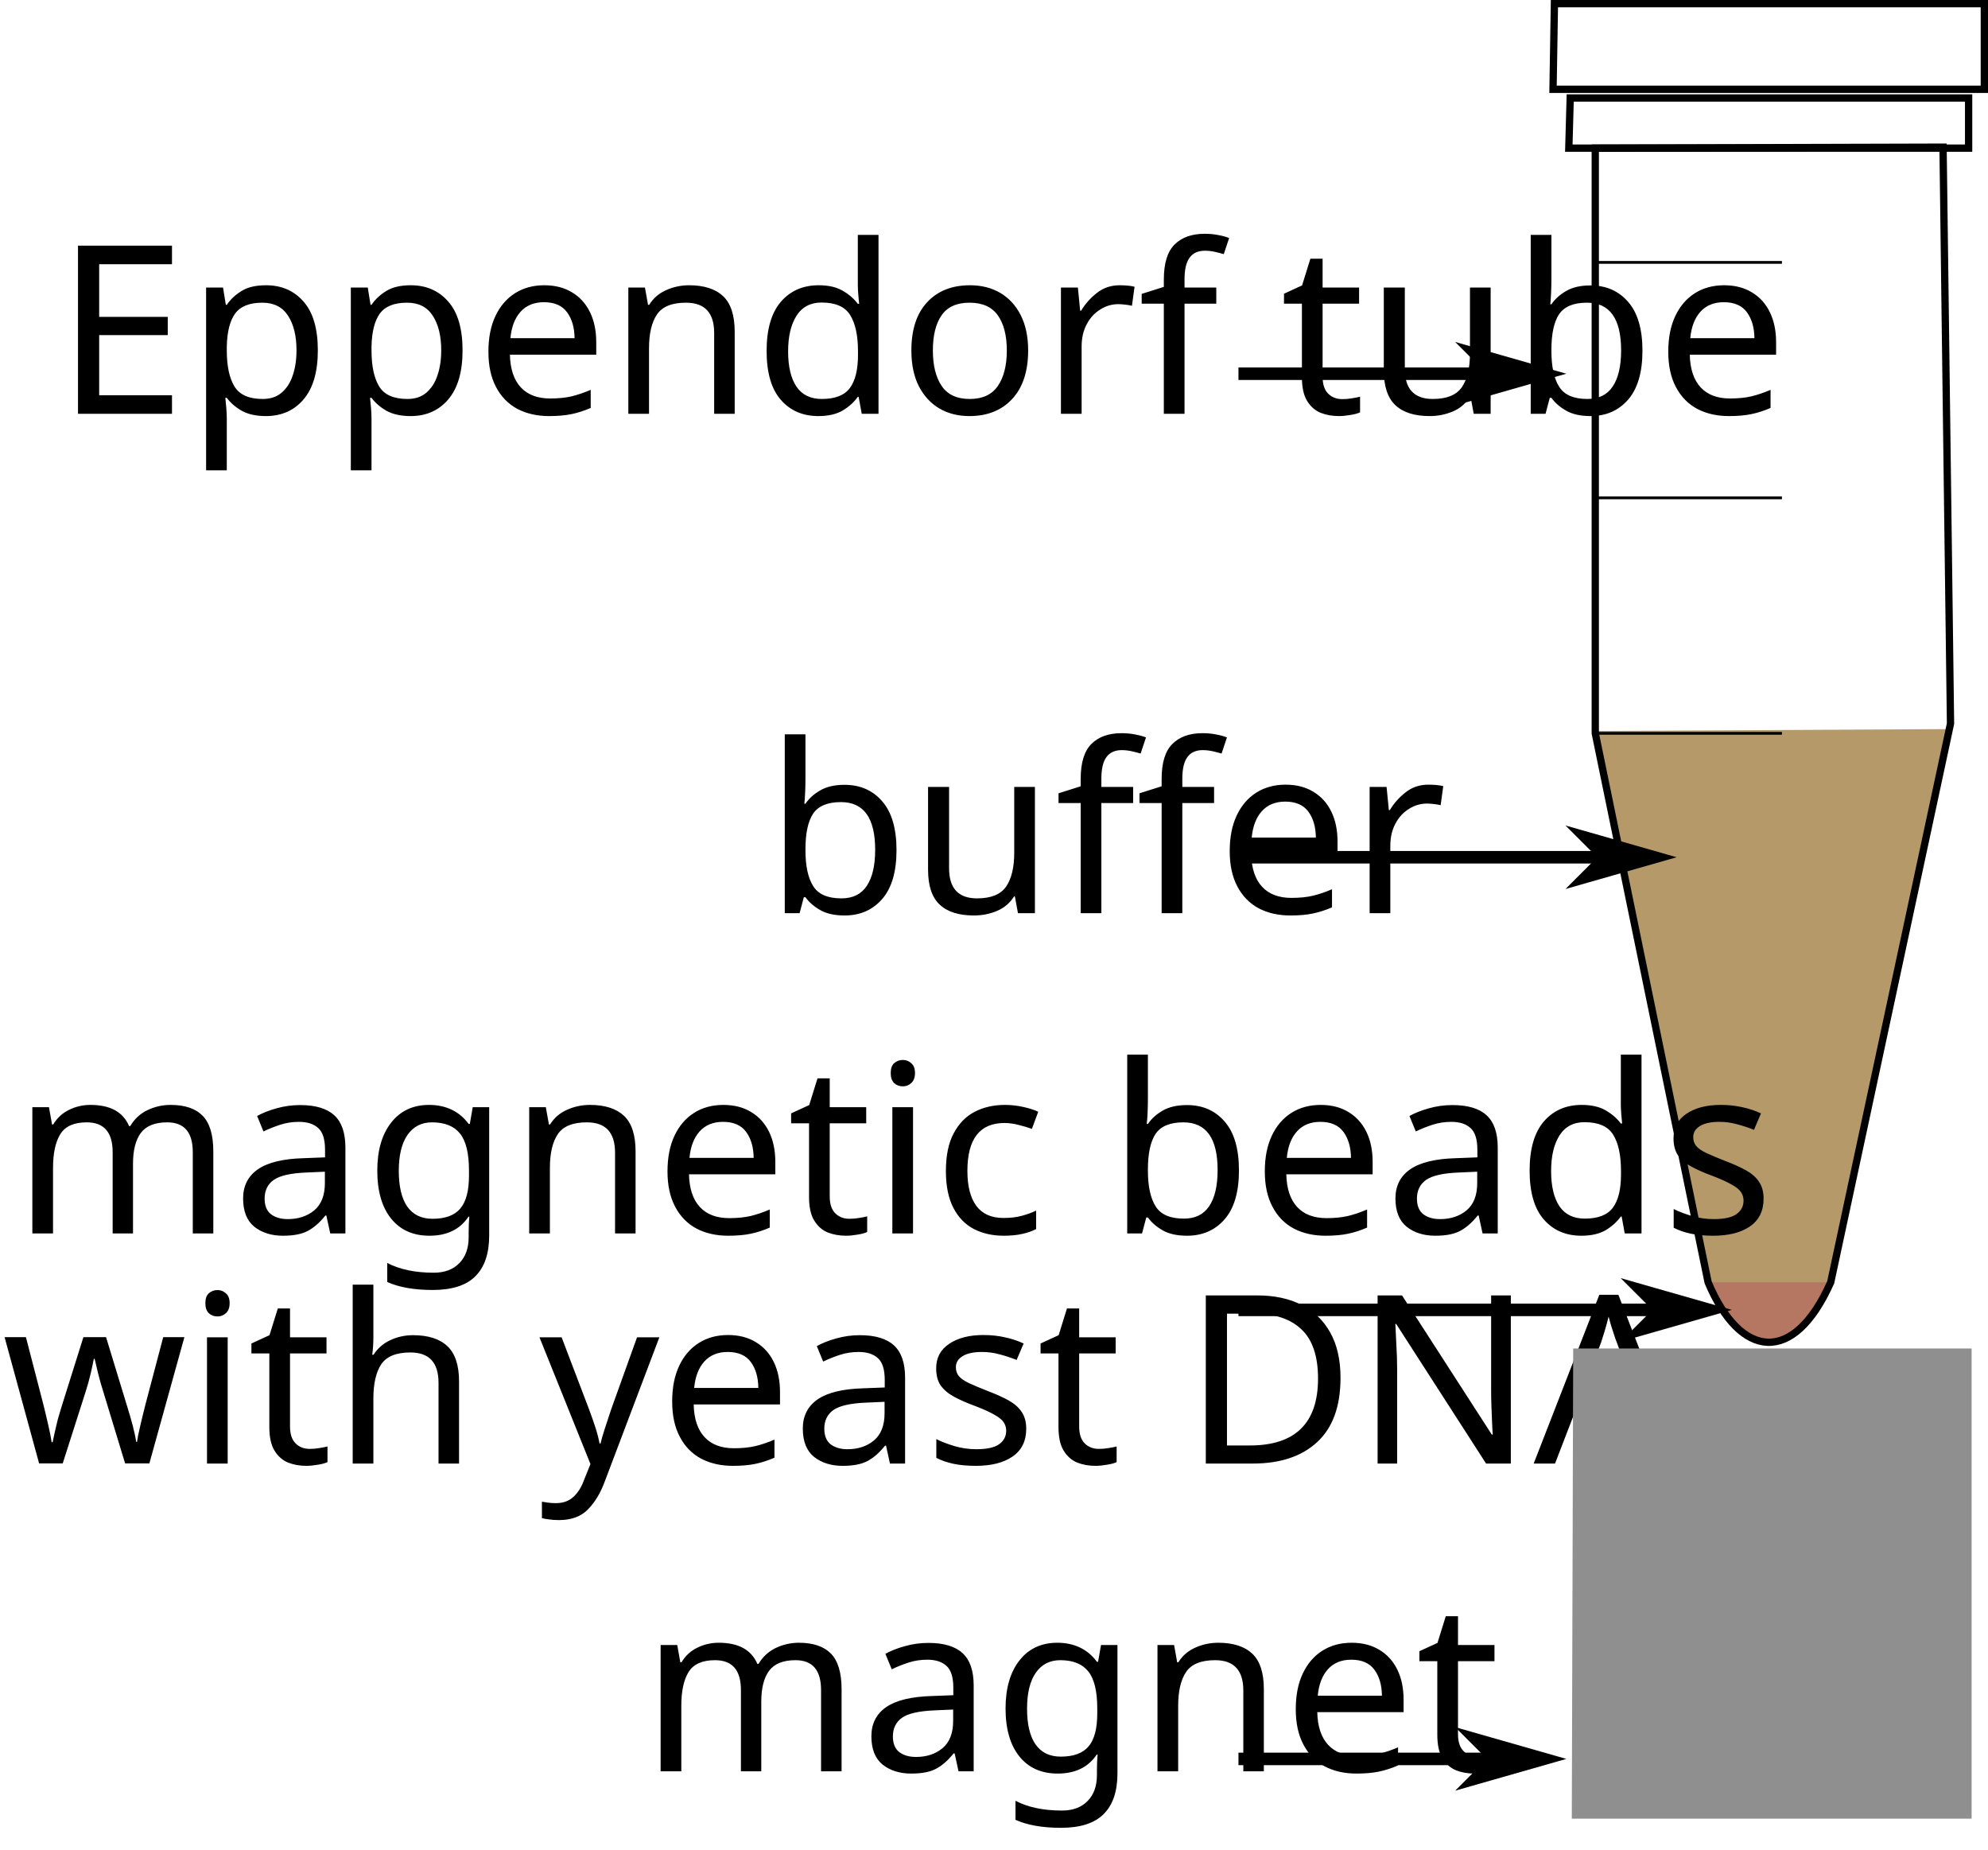
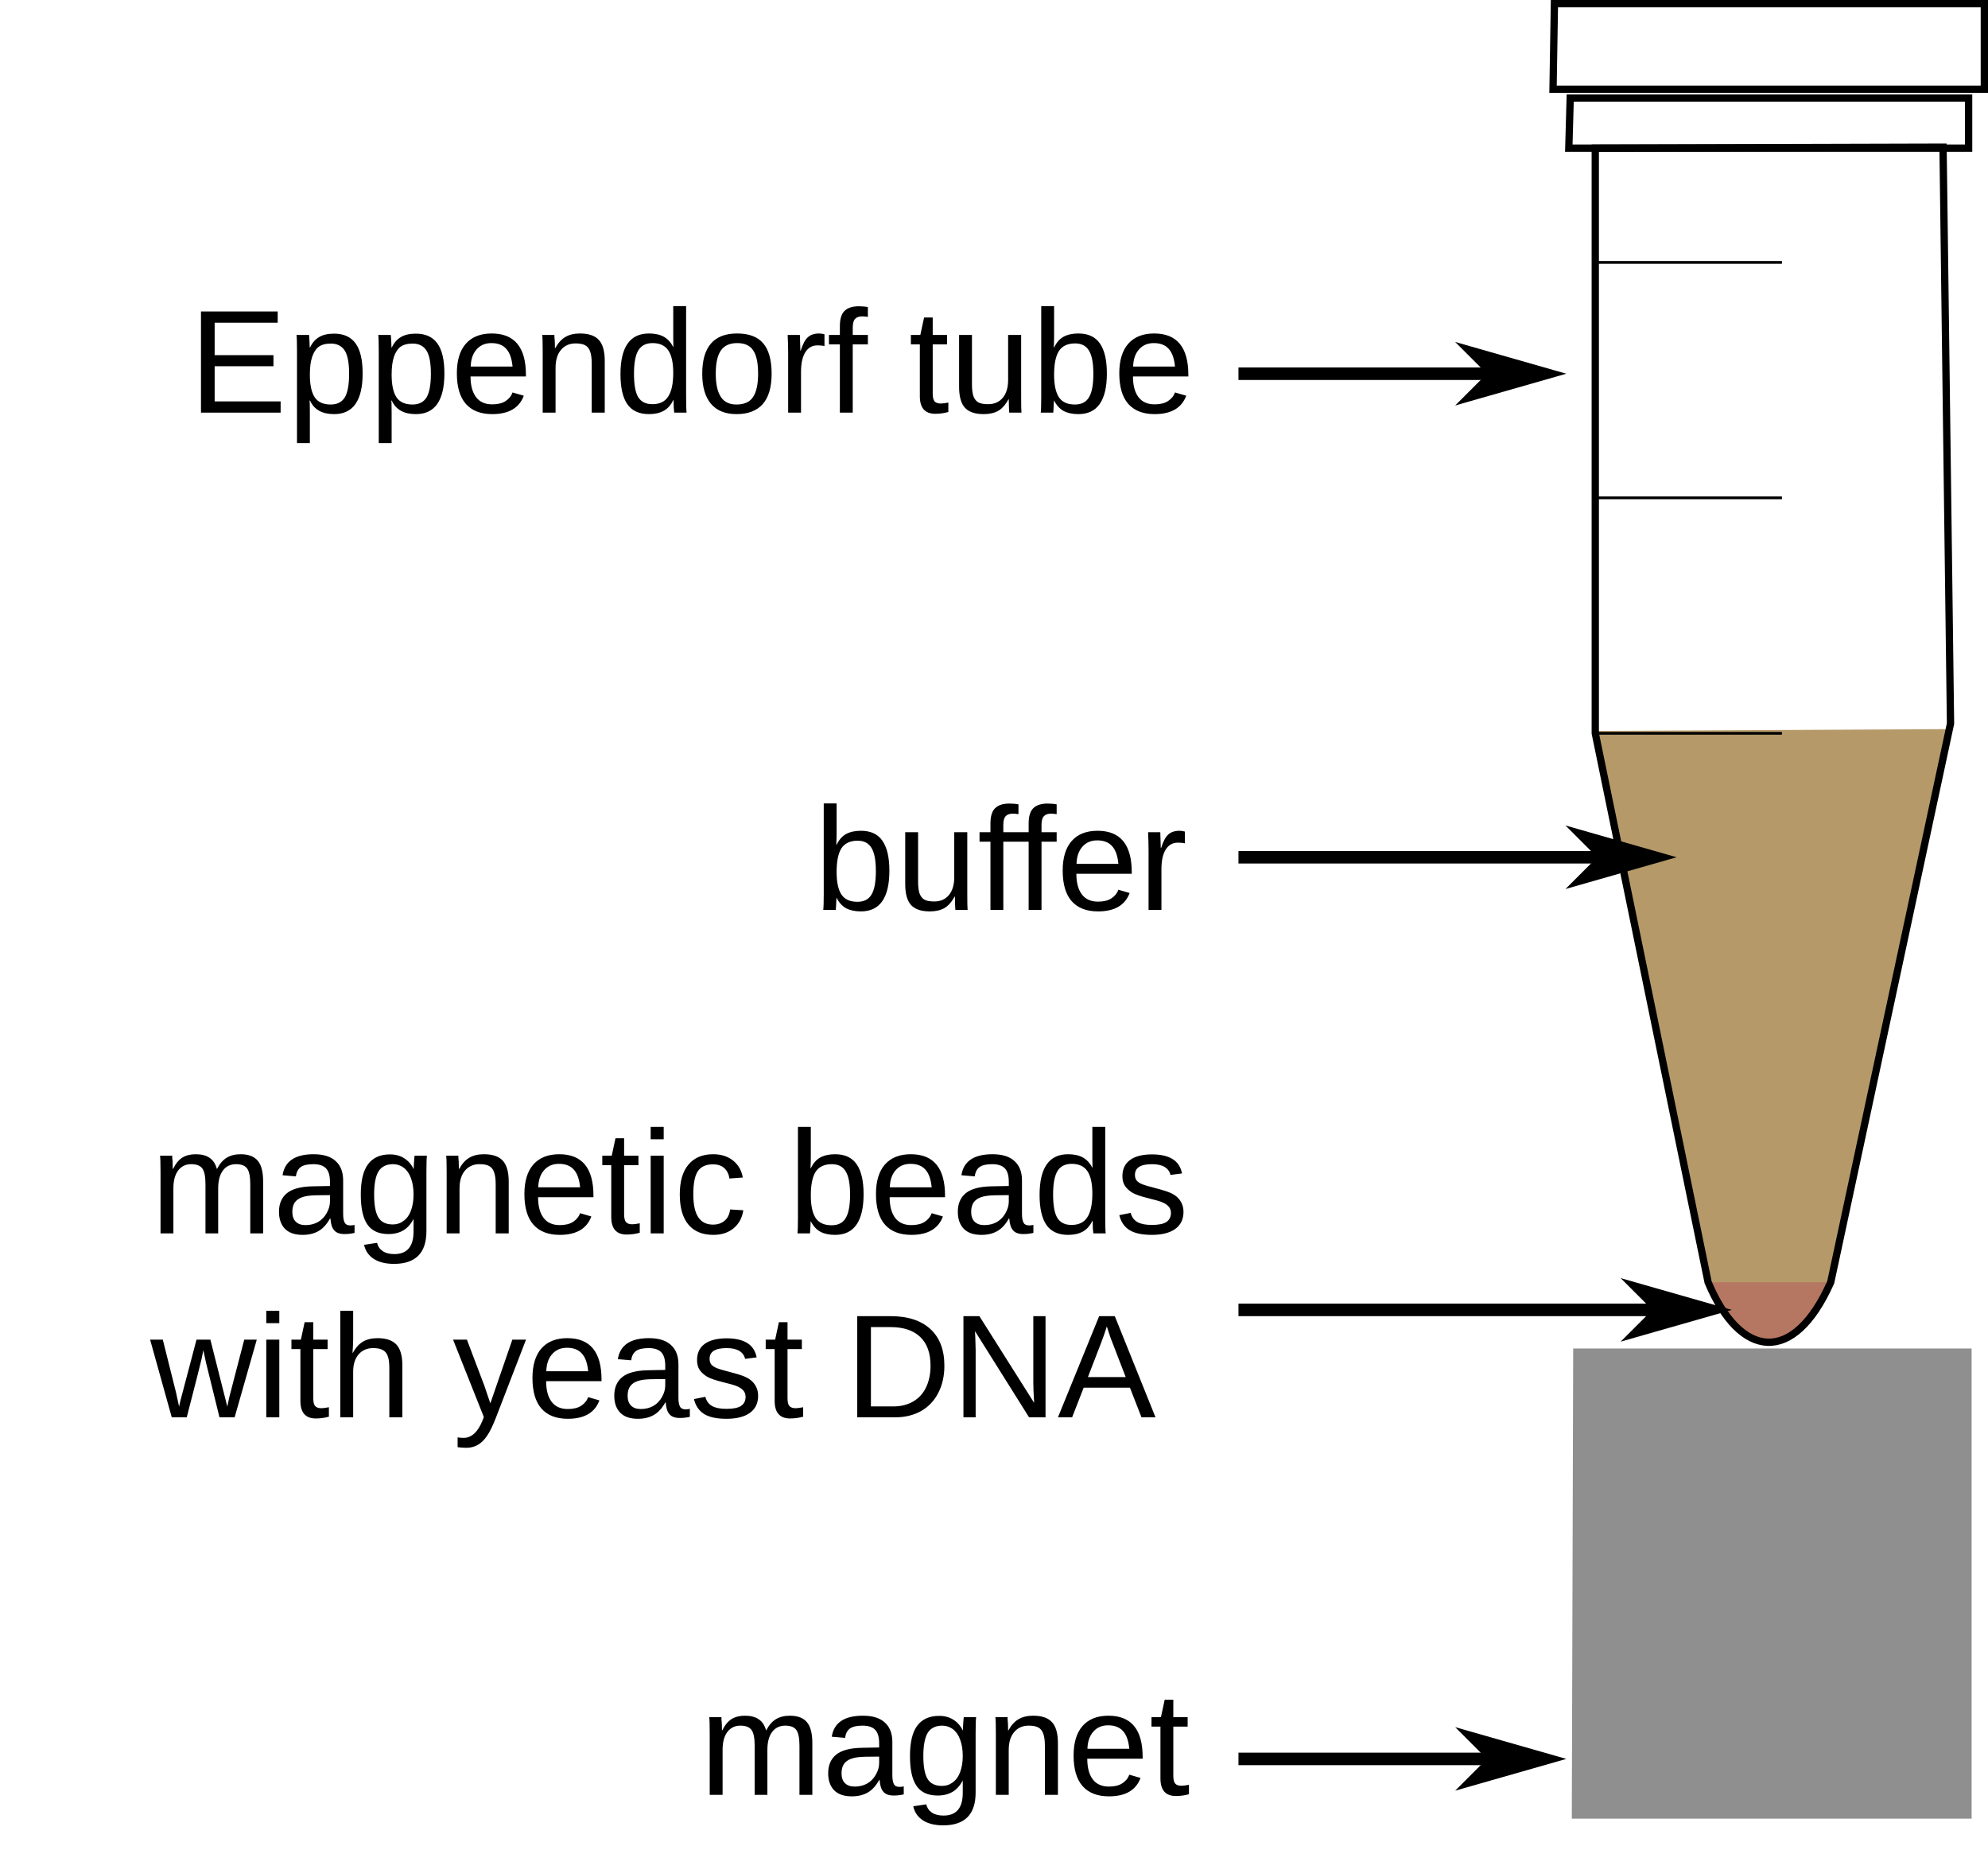
<svg xmlns="http://www.w3.org/2000/svg" width="190.709mm" height="177.421mm" viewBox="0 0 190.709 177.421" version="1.1" id="svg11843">
  <defs id="defs11837">
    <marker orient="auto" refY="0" refX="0" id="Arrow1Mend-9-5-6-2" style="overflow:visible">
      <path id="path4787-7-2-2-2" d="M 0,0 5,-5 -12.5,0 5,5 Z" style="fill:#000000;fill-opacity:1;fill-rule:evenodd;stroke:#000000;stroke-width:1pt;stroke-opacity:1" transform="matrix(-0.4,0,0,-0.4,-4,0)" />
    </marker>
    <marker orient="auto" refY="0" refX="0" id="Arrow1Mend-9-5-0" style="overflow:visible">
      <path id="path4787-7-2-3" d="M 0,0 5,-5 -12.5,0 5,5 Z" style="fill:#000000;fill-opacity:1;fill-rule:evenodd;stroke:#000000;stroke-width:1pt;stroke-opacity:1" transform="matrix(-0.4,0,0,-0.4,-4,0)" />
    </marker>
    <marker orient="auto" refY="0" refX="0" id="Arrow1Mend-9-5" style="overflow:visible">
      <path id="path4787-7-2" d="M 0,0 5,-5 -12.5,0 5,5 Z" style="fill:#000000;fill-opacity:1;fill-rule:evenodd;stroke:#000000;stroke-width:1pt;stroke-opacity:1" transform="matrix(-0.4,0,0,-0.4,-4,0)" />
    </marker>
    <marker orient="auto" refY="0" refX="0" id="Arrow1Mend-9-5-4" style="overflow:visible">
      <path id="path4787-7-2-6" d="M 0,0 5,-5 -12.5,0 5,5 Z" style="fill:#000000;fill-opacity:1;fill-rule:evenodd;stroke:#000000;stroke-width:1pt;stroke-opacity:1" transform="matrix(-0.4,0,0,-0.4,-4,0)" />
    </marker>
    <marker orient="auto" refY="0" refX="0" id="Arrow1Mend-9-5-4-3" style="overflow:visible">
      <path id="path4787-7-2-6-7" d="M 0,0 5,-5 -12.5,0 5,5 Z" style="fill:#000000;fill-opacity:1;fill-rule:evenodd;stroke:#000000;stroke-width:1pt;stroke-opacity:1" transform="matrix(-0.4,0,0,-0.4,-4,0)" />
    </marker>
    <marker orient="auto" refY="0" refX="0" id="Arrow1Mend-9-5-4-3-0" style="overflow:visible">
      <path id="path4787-7-2-6-7-2" d="M 0,0 5,-5 -12.5,0 5,5 Z" style="fill:#000000;fill-opacity:1;fill-rule:evenodd;stroke:#000000;stroke-width:1pt;stroke-opacity:1" transform="matrix(-0.4,0,0,-0.4,-4,0)" />
    </marker>
    <marker orient="auto" refY="0" refX="0" id="Arrow1Mend-9-5-4-9" style="overflow:visible">
      <path id="path4787-7-2-6-0" d="M 0,0 5,-5 -12.5,0 5,5 Z" style="fill:#000000;fill-opacity:1;fill-rule:evenodd;stroke:#000000;stroke-width:1pt;stroke-opacity:1" transform="matrix(-0.4,0,0,-0.4,-4,0)" />
    </marker>
  </defs>
  <g id="layer1" transform="translate(61.09994,-124.8359)">
    <path style="fill:#b59969;fill-opacity:1;fill-rule:evenodd;stroke:none;stroke-width:0.7;stroke-linecap:butt;stroke-linejoin:miter;stroke-miterlimit:4;stroke-dasharray:none;stroke-opacity:1" d="m 126.012,194.764 -11.493,52.832 c -3.571,8.009 -8.686,7.321 -11.76,0 l -10.824,-52.652 z" id="path16442-39" />
    <path style="fill:#b57761;fill-opacity:1;fill-rule:evenodd;stroke:none;stroke-width:0.7;stroke-linecap:butt;stroke-linejoin:miter;stroke-miterlimit:4;stroke-dasharray:none;stroke-opacity:1" d="m 114.52,247.822 c -3.571,8.009 -8.686,7.321 -11.76,0 z" id="path16442-3" />
    <path style="fill:none;fill-rule:evenodd;stroke:#000000;stroke-width:0.7;stroke-linecap:butt;stroke-linejoin:miter;stroke-miterlimit:4;stroke-dasharray:none;stroke-opacity:1" d="m 89.53,134.233 h 38.22 v 4.811 H 89.396 Z" id="path16421" />
    <path style="fill:none;fill-rule:evenodd;stroke:#000000;stroke-width:0.7;stroke-linecap:butt;stroke-linejoin:miter;stroke-miterlimit:4;stroke-dasharray:none;stroke-opacity:1" d="m 125.297,138.951 0.716,55.284 -11.493,53.588 c -3.571,8.009 -8.686,7.321 -11.76,0 L 91.935,195.17 v -56.127 z" id="path16442" />
    <path style="fill:none;fill-rule:evenodd;stroke:#000000;stroke-width:0.265px;stroke-linecap:butt;stroke-linejoin:miter;stroke-opacity:1" d="M 91.668,150.002 H 109.842" id="path16451" />
    <path style="fill:none;fill-rule:evenodd;stroke:#000000;stroke-width:0.265px;stroke-linecap:butt;stroke-linejoin:miter;stroke-opacity:1" d="M 91.668,172.586 H 109.842" id="path16451-5" />
    <path style="fill:none;fill-rule:evenodd;stroke:#000000;stroke-width:0.265px;stroke-linecap:butt;stroke-linejoin:miter;stroke-opacity:1" d="M 91.668,195.17 H 109.842" id="path16451-9" />
-     <text xml:space="preserve" style="font-style:normal;font-variant:normal;font-weight:normal;font-stretch:normal;font-size:22.578px;line-height:125%;font-family:Angelina;-inkscape-font-specification:Angelina;text-align:start;letter-spacing:0px;word-spacing:0px;text-anchor:start;fill:#000000;fill-opacity:1;stroke:none;stroke-width:0.381px;stroke-linecap:butt;stroke-linejoin:miter;stroke-opacity:1" x="-55.806" y="164.521" id="text5825-8-5-8">
-       <tspan x="-55.806" y="164.521" style="font-size:22.578px;text-align:start;text-anchor:start;stroke-width:0.381px" id="tspan4792-6-7-4">Eppendorf tube</tspan>
+     <text xml:space="preserve" style="font-style:normal;font-variant:normal;font-weight:normal;font-stretch:normal;font-size:14.111px;line-height:125%;font-family:Arial;-inkscape-font-specification:Arial;text-align:start;letter-spacing:0px;word-spacing:0px;text-anchor:start;fill:#000000;fill-opacity:1;stroke:none;stroke-width:0.381px;stroke-linecap:butt;stroke-linejoin:miter;stroke-opacity:1" x="-42.977" y="164.414" id="text5825-8-5-8">
+       <tspan x="-42.977" y="164.414" style="font-style:normal;font-variant:normal;font-weight:normal;font-stretch:normal;font-size:14.111px;font-family:Arial;-inkscape-font-specification:Arial;text-align:start;text-anchor:start;stroke-width:0.381px" id="tspan4792-6-7-4">Eppendorf tube</tspan>
    </text>
    <path style="fill:none;fill-rule:evenodd;stroke:#000000;stroke-width:1.2;stroke-linecap:butt;stroke-linejoin:miter;stroke-miterlimit:4;stroke-dasharray:none;stroke-opacity:1;marker-end:url(#Arrow1Mend-9-5-4)" d="M 57.707,160.68 H 86.793" id="path4776-2-2-4" />
-     <text xml:space="preserve" style="font-style:normal;font-variant:normal;font-weight:normal;font-stretch:normal;font-size:22.578px;line-height:125%;font-family:Angelina;-inkscape-font-specification:Angelina;text-align:start;letter-spacing:0px;word-spacing:0px;text-anchor:start;fill:#000000;fill-opacity:1;stroke:none;stroke-width:0.381px;stroke-linecap:butt;stroke-linejoin:miter;stroke-opacity:1" x="12.263" y="212.42" id="text5825-8-5-2">
-       <tspan x="12.263" y="212.42" style="font-size:22.578px;text-align:start;text-anchor:start;stroke-width:0.381px" id="tspan4792-6-7-7">buffer</tspan>
+     <text xml:space="preserve" style="font-style:normal;font-variant:normal;font-weight:normal;font-stretch:normal;font-size:14.111px;line-height:125%;font-family:Arial;-inkscape-font-specification:Arial;text-align:start;letter-spacing:0px;word-spacing:0px;text-anchor:start;fill:#000000;fill-opacity:1;stroke:none;stroke-width:0.381px;stroke-linecap:butt;stroke-linejoin:miter;stroke-opacity:1" x="16.967" y="212.109" id="text5825-8-5-2">
+       <tspan x="16.967" y="212.109" style="font-style:normal;font-variant:normal;font-weight:normal;font-stretch:normal;font-size:14.111px;font-family:Arial;-inkscape-font-specification:Arial;text-align:start;text-anchor:start;stroke-width:0.381px" id="tspan4792-6-7-7">buffer</tspan>
    </text>
    <path style="fill:none;fill-rule:evenodd;stroke:#000000;stroke-width:1.2;stroke-linecap:butt;stroke-linejoin:miter;stroke-miterlimit:4;stroke-dasharray:none;stroke-opacity:1;marker-end:url(#Arrow1Mend-9-5-4-3)" d="M 57.707,207.055 H 97.376" id="path4776-2-2-4-9" />
-     <g id="g5006" transform="translate(35.15947,-11.03472)">
-       <text id="text5825-8-5-8-7" y="254.17" x="-95.08" style="font-style:normal;font-variant:normal;font-weight:normal;font-stretch:normal;font-size:22.578px;line-height:125%;font-family:Angelina;-inkscape-font-specification:Angelina;text-align:start;letter-spacing:0px;word-spacing:0px;text-anchor:start;fill:#000000;fill-opacity:1;stroke:none;stroke-width:0.381px;stroke-linecap:butt;stroke-linejoin:miter;stroke-opacity:1" xml:space="preserve">
-         <tspan id="tspan4792-6-7-4-9" style="font-size:22.578px;text-align:start;text-anchor:start;stroke-width:0.381px" y="254.17" x="-95.08">magnetic beads</tspan>
+     <g id="g5006" transform="translate(48.93976,-11.03472)">
+       <text id="text5825-8-5-8-7" y="254.17" x="-95.624" style="font-style:normal;font-variant:normal;font-weight:normal;font-stretch:normal;font-size:14.111px;line-height:125%;font-family:Arial;-inkscape-font-specification:Arial;text-align:start;letter-spacing:0px;word-spacing:0px;text-anchor:start;fill:#000000;fill-opacity:1;stroke:none;stroke-width:0.381px;stroke-linecap:butt;stroke-linejoin:miter;stroke-opacity:1" xml:space="preserve">
+         <tspan id="tspan4792-6-7-4-9" style="font-style:normal;font-variant:normal;font-weight:normal;font-stretch:normal;font-size:14.111px;font-family:Arial;-inkscape-font-specification:Arial;text-align:start;text-anchor:start;stroke-width:0.381px" y="254.17" x="-95.624">magnetic beads </tspan>
+         <tspan style="font-style:normal;font-variant:normal;font-weight:normal;font-stretch:normal;font-size:14.111px;font-family:Arial;-inkscape-font-specification:Arial;text-align:start;text-anchor:start;stroke-width:0.381px" y="271.809" x="-95.624" id="tspan4864">with yeast DNA</tspan>
      </text>
-       <text id="text5825-8-5-8-7-7" y="276.24" x="-96.069" style="font-style:normal;font-variant:normal;font-weight:normal;font-stretch:normal;font-size:22.578px;line-height:125%;font-family:Angelina;-inkscape-font-specification:Angelina;text-align:start;letter-spacing:0px;word-spacing:0px;text-anchor:start;fill:#000000;fill-opacity:1;stroke:none;stroke-width:0.381px;stroke-linecap:butt;stroke-linejoin:miter;stroke-opacity:1" xml:space="preserve">
-         <tspan id="tspan4792-6-7-4-9-9" style="font-size:22.578px;text-align:start;text-anchor:start;stroke-width:0.381px" y="276.24" x="-96.069">with yeast DNA</tspan>
+       <text id="text5825-8-5-8-7-7" y="276.24" x="-96.069" style="font-style:normal;font-variant:normal;font-weight:normal;font-stretch:normal;font-size:14.111px;line-height:125%;font-family:Arial;-inkscape-font-specification:Arial;text-align:start;letter-spacing:0px;word-spacing:0px;text-anchor:start;fill:#000000;fill-opacity:1;stroke:none;stroke-width:0.381px;stroke-linecap:butt;stroke-linejoin:miter;stroke-opacity:1" xml:space="preserve">
+         <tspan id="tspan4792-6-7-4-9-9" style="font-style:normal;font-variant:normal;font-weight:normal;font-stretch:normal;font-size:14.111px;font-family:Arial;-inkscape-font-specification:Arial;text-align:start;text-anchor:start;stroke-width:0.381px" y="288.95" x="-96.069" />
      </text>
    </g>
-     <g id="g5006-3" transform="translate(43.27363,57.93711)">
-       <text id="text5825-8-5-8-7-8" y="236.783" x="-42.923" style="font-style:normal;font-variant:normal;font-weight:normal;font-stretch:normal;font-size:22.578px;line-height:125%;font-family:Angelina;-inkscape-font-specification:Angelina;text-align:start;letter-spacing:0px;word-spacing:0px;text-anchor:start;fill:#000000;fill-opacity:1;stroke:none;stroke-width:0.381px;stroke-linecap:butt;stroke-linejoin:miter;stroke-opacity:1" xml:space="preserve">
-         <tspan id="tspan4792-6-7-4-9-0" style="font-size:22.578px;text-align:start;text-anchor:start;stroke-width:0.381px" y="236.783" x="-42.923">magnet</tspan>
+     <g id="g5006-3" transform="translate(48.9213,60.20389)">
+       <text id="text5825-8-5-8-7-8" y="236.783" x="-42.923" style="font-style:normal;font-variant:normal;font-weight:normal;font-stretch:normal;font-size:14.111px;line-height:125%;font-family:Arial;-inkscape-font-specification:Arial;text-align:start;letter-spacing:0px;word-spacing:0px;text-anchor:start;fill:#000000;fill-opacity:1;stroke:none;stroke-width:0.381px;stroke-linecap:butt;stroke-linejoin:miter;stroke-opacity:1" xml:space="preserve">
+         <tspan id="tspan4792-6-7-4-9-0" style="font-style:normal;font-variant:normal;font-weight:normal;font-stretch:normal;font-size:14.111px;font-family:Arial;-inkscape-font-specification:Arial;text-align:start;text-anchor:start;stroke-width:0.381px" y="236.783" x="-42.923">magnet</tspan>
      </text>
    </g>
    <path style="fill:#8f8f8f;fill-opacity:1;fill-rule:evenodd;stroke:none;stroke-width:0.7;stroke-linecap:butt;stroke-linejoin:miter;stroke-miterlimit:4;stroke-dasharray:none;stroke-opacity:1" d="m 89.817,254.172 h 38.22 v 45.093 H 89.683 Z" id="path16421-9" />
    <path style="fill:none;fill-rule:evenodd;stroke:#000000;stroke-width:1.2;stroke-linecap:butt;stroke-linejoin:miter;stroke-miterlimit:4;stroke-dasharray:none;stroke-opacity:1;marker-end:url(#Arrow1Mend-9-5-4-3-0)" d="M 57.707,250.468 H 102.668" id="path4776-2-2-4-9-3" />
    <path style="fill:none;fill-rule:evenodd;stroke:#000000;stroke-width:1.2;stroke-linecap:butt;stroke-linejoin:miter;stroke-miterlimit:4;stroke-dasharray:none;stroke-opacity:1;marker-end:url(#Arrow1Mend-9-5-4-9)" d="m 57.707,293.535 h 29.086" id="path4776-2-2-4-2" />
    <path style="fill:none;fill-rule:evenodd;stroke:#000000;stroke-width:0.7;stroke-linecap:butt;stroke-linejoin:miter;stroke-miterlimit:4;stroke-dasharray:none;stroke-opacity:1" d="m 88.016,125.186 h 41.243 v 8.213 H 87.882 Z" id="path16421-3" />
  </g>
</svg>
